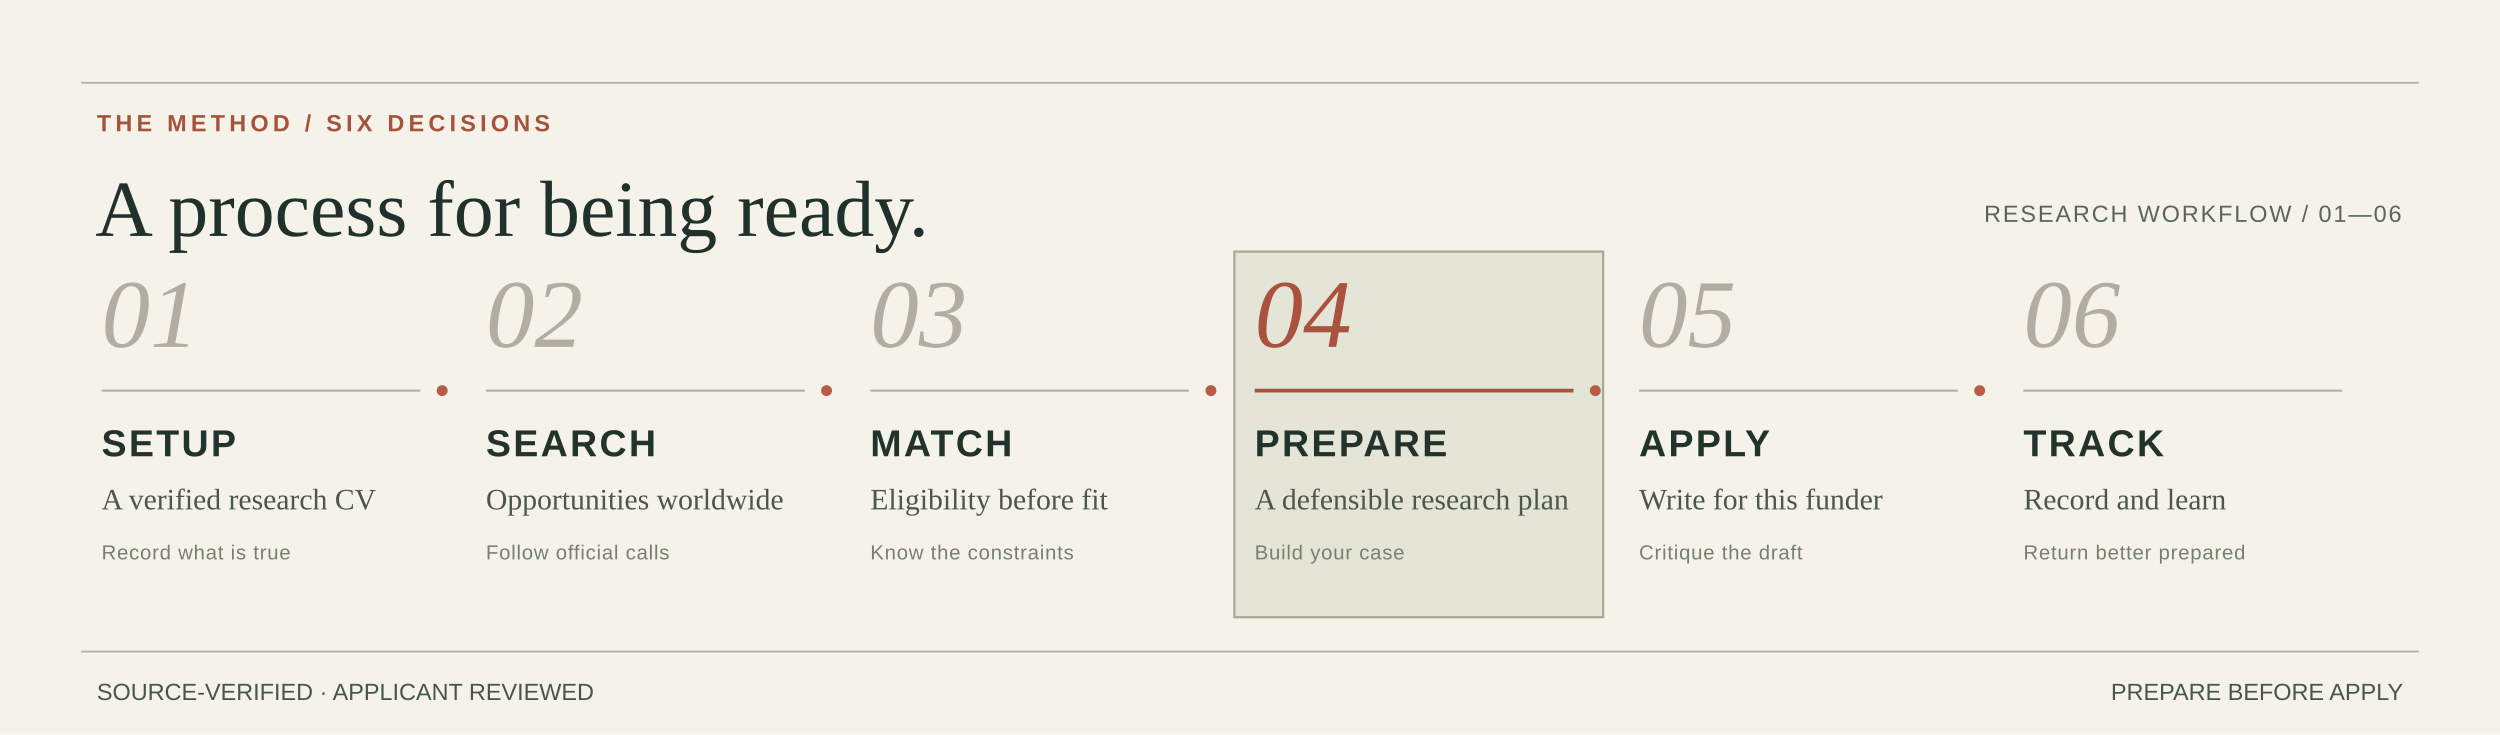
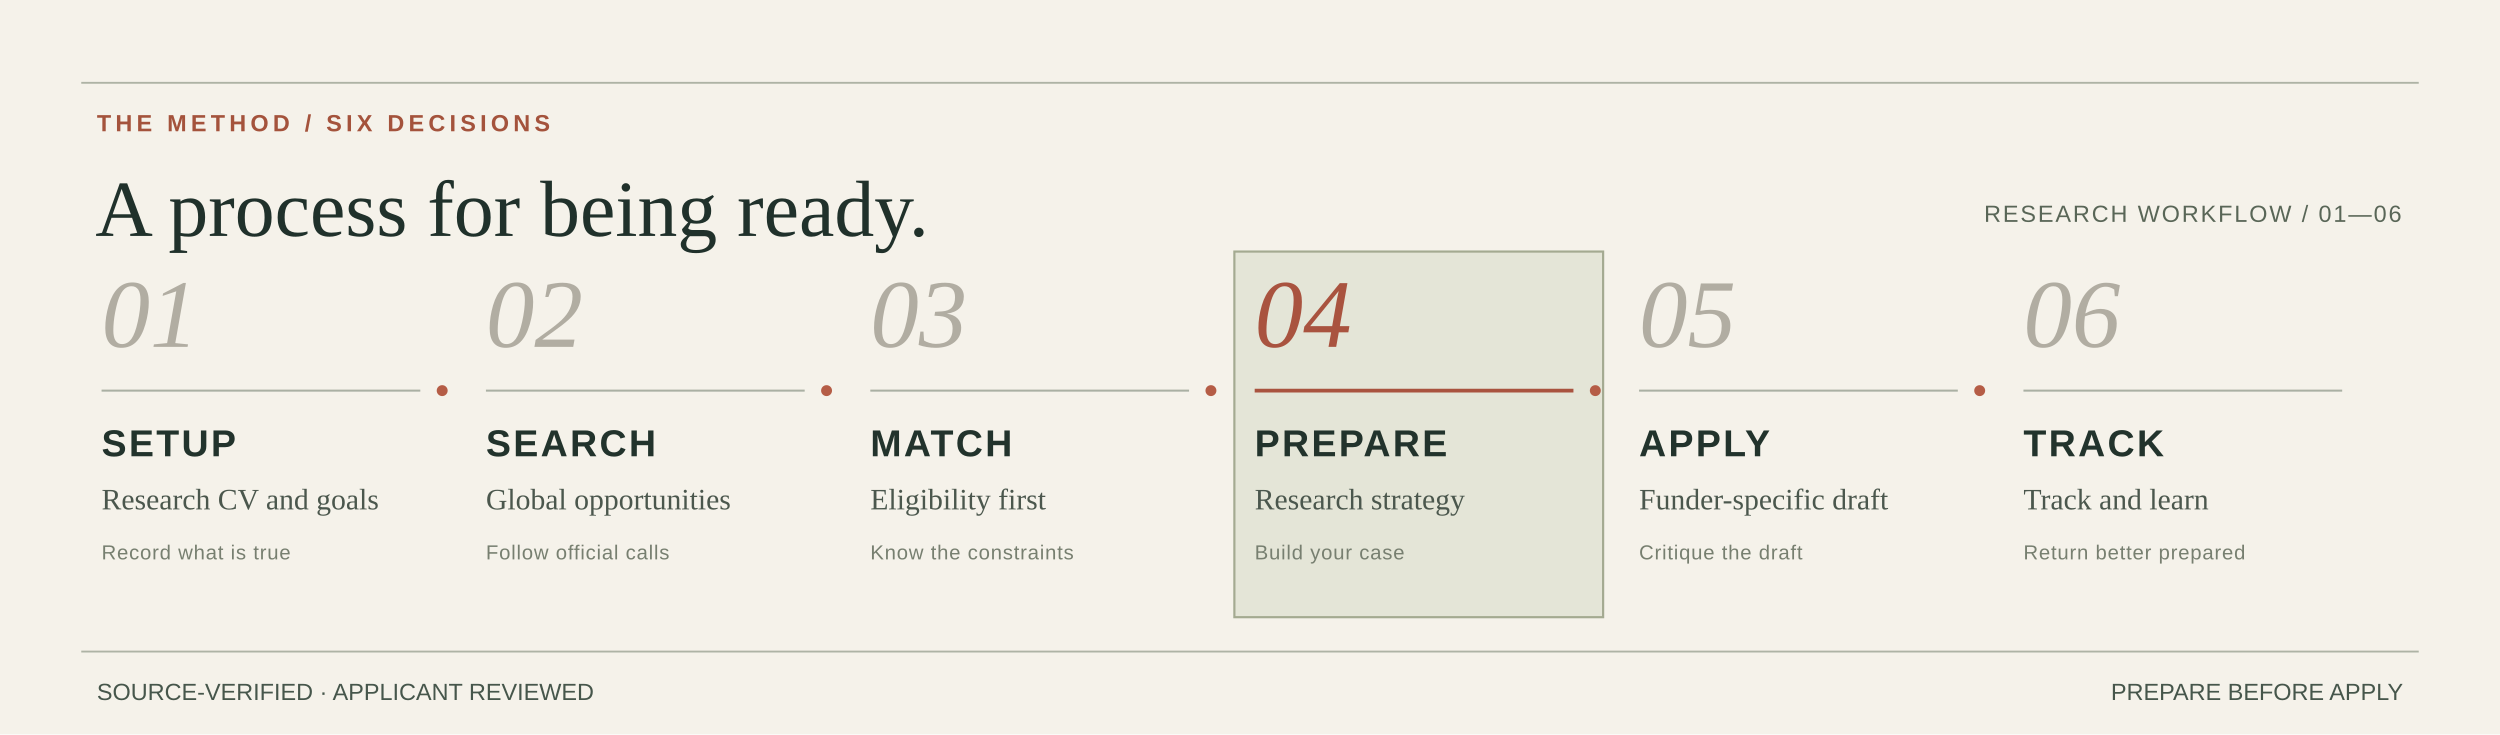
<svg xmlns="http://www.w3.org/2000/svg" width="1600" height="470" viewBox="0 0 1600 470" role="img" aria-labelledby="flow-title flow-desc">
  <rect width="1600" height="470" fill="#F5F2EA" />
  <path d="M52 53 H1548 M52 417 H1548" stroke="#AEB3A5" stroke-width="1.2" />
  <text x="62" y="84" font-family="Arial,Helvetica,sans-serif" font-size="15" fill="#A4533C" font-weight="700" letter-spacing="2.7">THE METHOD    /    SIX DECISIONS</text>
  <text x="61" y="151" font-family="Georgia,Times New Roman,serif" font-size="51" fill="#20312B">A process for being ready.</text>
  <text x="1537" y="142" text-anchor="end" font-family="Arial,Helvetica,sans-serif" font-size="15" letter-spacing="1.2" fill="#596657">RESEARCH WORKFLOW  /  01—06</text>
  <g transform="translate(65 191)">
    <text x="0" y="31" font-family="Georgia,Times New Roman,serif" font-size="62" font-style="italic" fill="#B1ADA2">01</text>
    <path d="M0 59 H204" stroke="#AAB0A3" stroke-width="1.3" />
    <text x="0" y="101" font-family="Arial,Helvetica,sans-serif" font-weight="750" font-size="24" letter-spacing="1.5" fill="#22332C">SETUP</text>
-     <text x="0" y="135" font-family="Georgia,Times New Roman,serif" font-size="19" fill="#4B574D">A verified research CV</text>
+     <text x="0" y="135" font-family="Georgia,Times New Roman,serif" font-size="19" fill="#4B574D">Research CV and goals</text>
    <text x="0" y="167" font-family="Arial,Helvetica,sans-serif" font-size="13" letter-spacing=".5" fill="#777F70">Record what is true</text>
    <circle cx="218" cy="59" r="3.5" fill="#B55D46" />
  </g>
  <g transform="translate(311 191)">
    <text x="0" y="31" font-family="Georgia,Times New Roman,serif" font-size="62" font-style="italic" fill="#B1ADA2">02</text>
    <path d="M0 59 H204" stroke="#AAB0A3" stroke-width="1.3" />
    <text x="0" y="101" font-family="Arial,Helvetica,sans-serif" font-weight="750" font-size="24" letter-spacing="1.5" fill="#22332C">SEARCH</text>
-     <text x="0" y="135" font-family="Georgia,Times New Roman,serif" font-size="19" fill="#4B574D">Opportunities worldwide</text>
+     <text x="0" y="135" font-family="Georgia,Times New Roman,serif" font-size="19" fill="#4B574D">Global opportunities</text>
    <text x="0" y="167" font-family="Arial,Helvetica,sans-serif" font-size="13" letter-spacing=".5" fill="#777F70">Follow official calls</text>
    <circle cx="218" cy="59" r="3.5" fill="#B55D46" />
  </g>
  <g transform="translate(557 191)">
    <text x="0" y="31" font-family="Georgia,Times New Roman,serif" font-size="62" font-style="italic" fill="#B1ADA2">03</text>
    <path d="M0 59 H204" stroke="#AAB0A3" stroke-width="1.3" />
    <text x="0" y="101" font-family="Arial,Helvetica,sans-serif" font-weight="750" font-size="24" letter-spacing="1.5" fill="#22332C">MATCH</text>
-     <text x="0" y="135" font-family="Georgia,Times New Roman,serif" font-size="19" fill="#4B574D">Eligibility before fit</text>
+     <text x="0" y="135" font-family="Georgia,Times New Roman,serif" font-size="19" fill="#4B574D">Eligibility first</text>
    <text x="0" y="167" font-family="Arial,Helvetica,sans-serif" font-size="13" letter-spacing=".5" fill="#777F70">Know the constraints</text>
    <circle cx="218" cy="59" r="3.5" fill="#B55D46" />
  </g>
  <g transform="translate(803 191)">
    <rect x="-13" y="-30" width="236" height="234" fill="#E4E5D7" stroke="#A4AA91" stroke-width="1.4" />
    <text x="0" y="31" font-family="Georgia,Times New Roman,serif" font-size="62" font-style="italic" fill="#A9533F">04</text>
    <path d="M0 59 H204" stroke="#A9533F" stroke-width="2.4" />
    <text x="0" y="101" font-family="Arial,Helvetica,sans-serif" font-weight="750" font-size="24" letter-spacing="1.5" fill="#22332C">PREPARE</text>
-     <text x="0" y="135" font-family="Georgia,Times New Roman,serif" font-size="19" fill="#4B574D">A defensible research plan</text>
+     <text x="0" y="135" font-family="Georgia,Times New Roman,serif" font-size="19" fill="#4B574D">Research strategy</text>
    <text x="0" y="167" font-family="Arial,Helvetica,sans-serif" font-size="13" letter-spacing=".5" fill="#777F70">Build your case</text>
    <circle cx="218" cy="59" r="3.5" fill="#B55D46" />
  </g>
  <g transform="translate(1049 191)">
    <text x="0" y="31" font-family="Georgia,Times New Roman,serif" font-size="62" font-style="italic" fill="#B1ADA2">05</text>
    <path d="M0 59 H204" stroke="#AAB0A3" stroke-width="1.3" />
    <text x="0" y="101" font-family="Arial,Helvetica,sans-serif" font-weight="750" font-size="24" letter-spacing="1.5" fill="#22332C">APPLY</text>
-     <text x="0" y="135" font-family="Georgia,Times New Roman,serif" font-size="19" fill="#4B574D">Write for this funder</text>
+     <text x="0" y="135" font-family="Georgia,Times New Roman,serif" font-size="19" fill="#4B574D">Funder-specific draft</text>
    <text x="0" y="167" font-family="Arial,Helvetica,sans-serif" font-size="13" letter-spacing=".5" fill="#777F70">Critique the draft</text>
    <circle cx="218" cy="59" r="3.5" fill="#B55D46" />
  </g>
  <g transform="translate(1295 191)">
    <text x="0" y="31" font-family="Georgia,Times New Roman,serif" font-size="62" font-style="italic" fill="#B1ADA2">06</text>
    <path d="M0 59 H204" stroke="#AAB0A3" stroke-width="1.3" />
    <text x="0" y="101" font-family="Arial,Helvetica,sans-serif" font-weight="750" font-size="24" letter-spacing="1.5" fill="#22332C">TRACK</text>
-     <text x="0" y="135" font-family="Georgia,Times New Roman,serif" font-size="19" fill="#4B574D">Record and learn</text>
+     <text x="0" y="135" font-family="Georgia,Times New Roman,serif" font-size="19" fill="#4B574D">Track and learn</text>
    <text x="0" y="167" font-family="Arial,Helvetica,sans-serif" font-size="13" letter-spacing=".5" fill="#777F70">Return better prepared</text>
  </g>
  <g font-family="Arial,Helvetica,sans-serif" font-size="15" fill="#46564B">
    <text x="62" y="448">SOURCE-VERIFIED  ·  APPLICANT REVIEWED</text>
    <text x="1538" y="448" text-anchor="end">PREPARE BEFORE APPLY</text>
  </g>
</svg>
